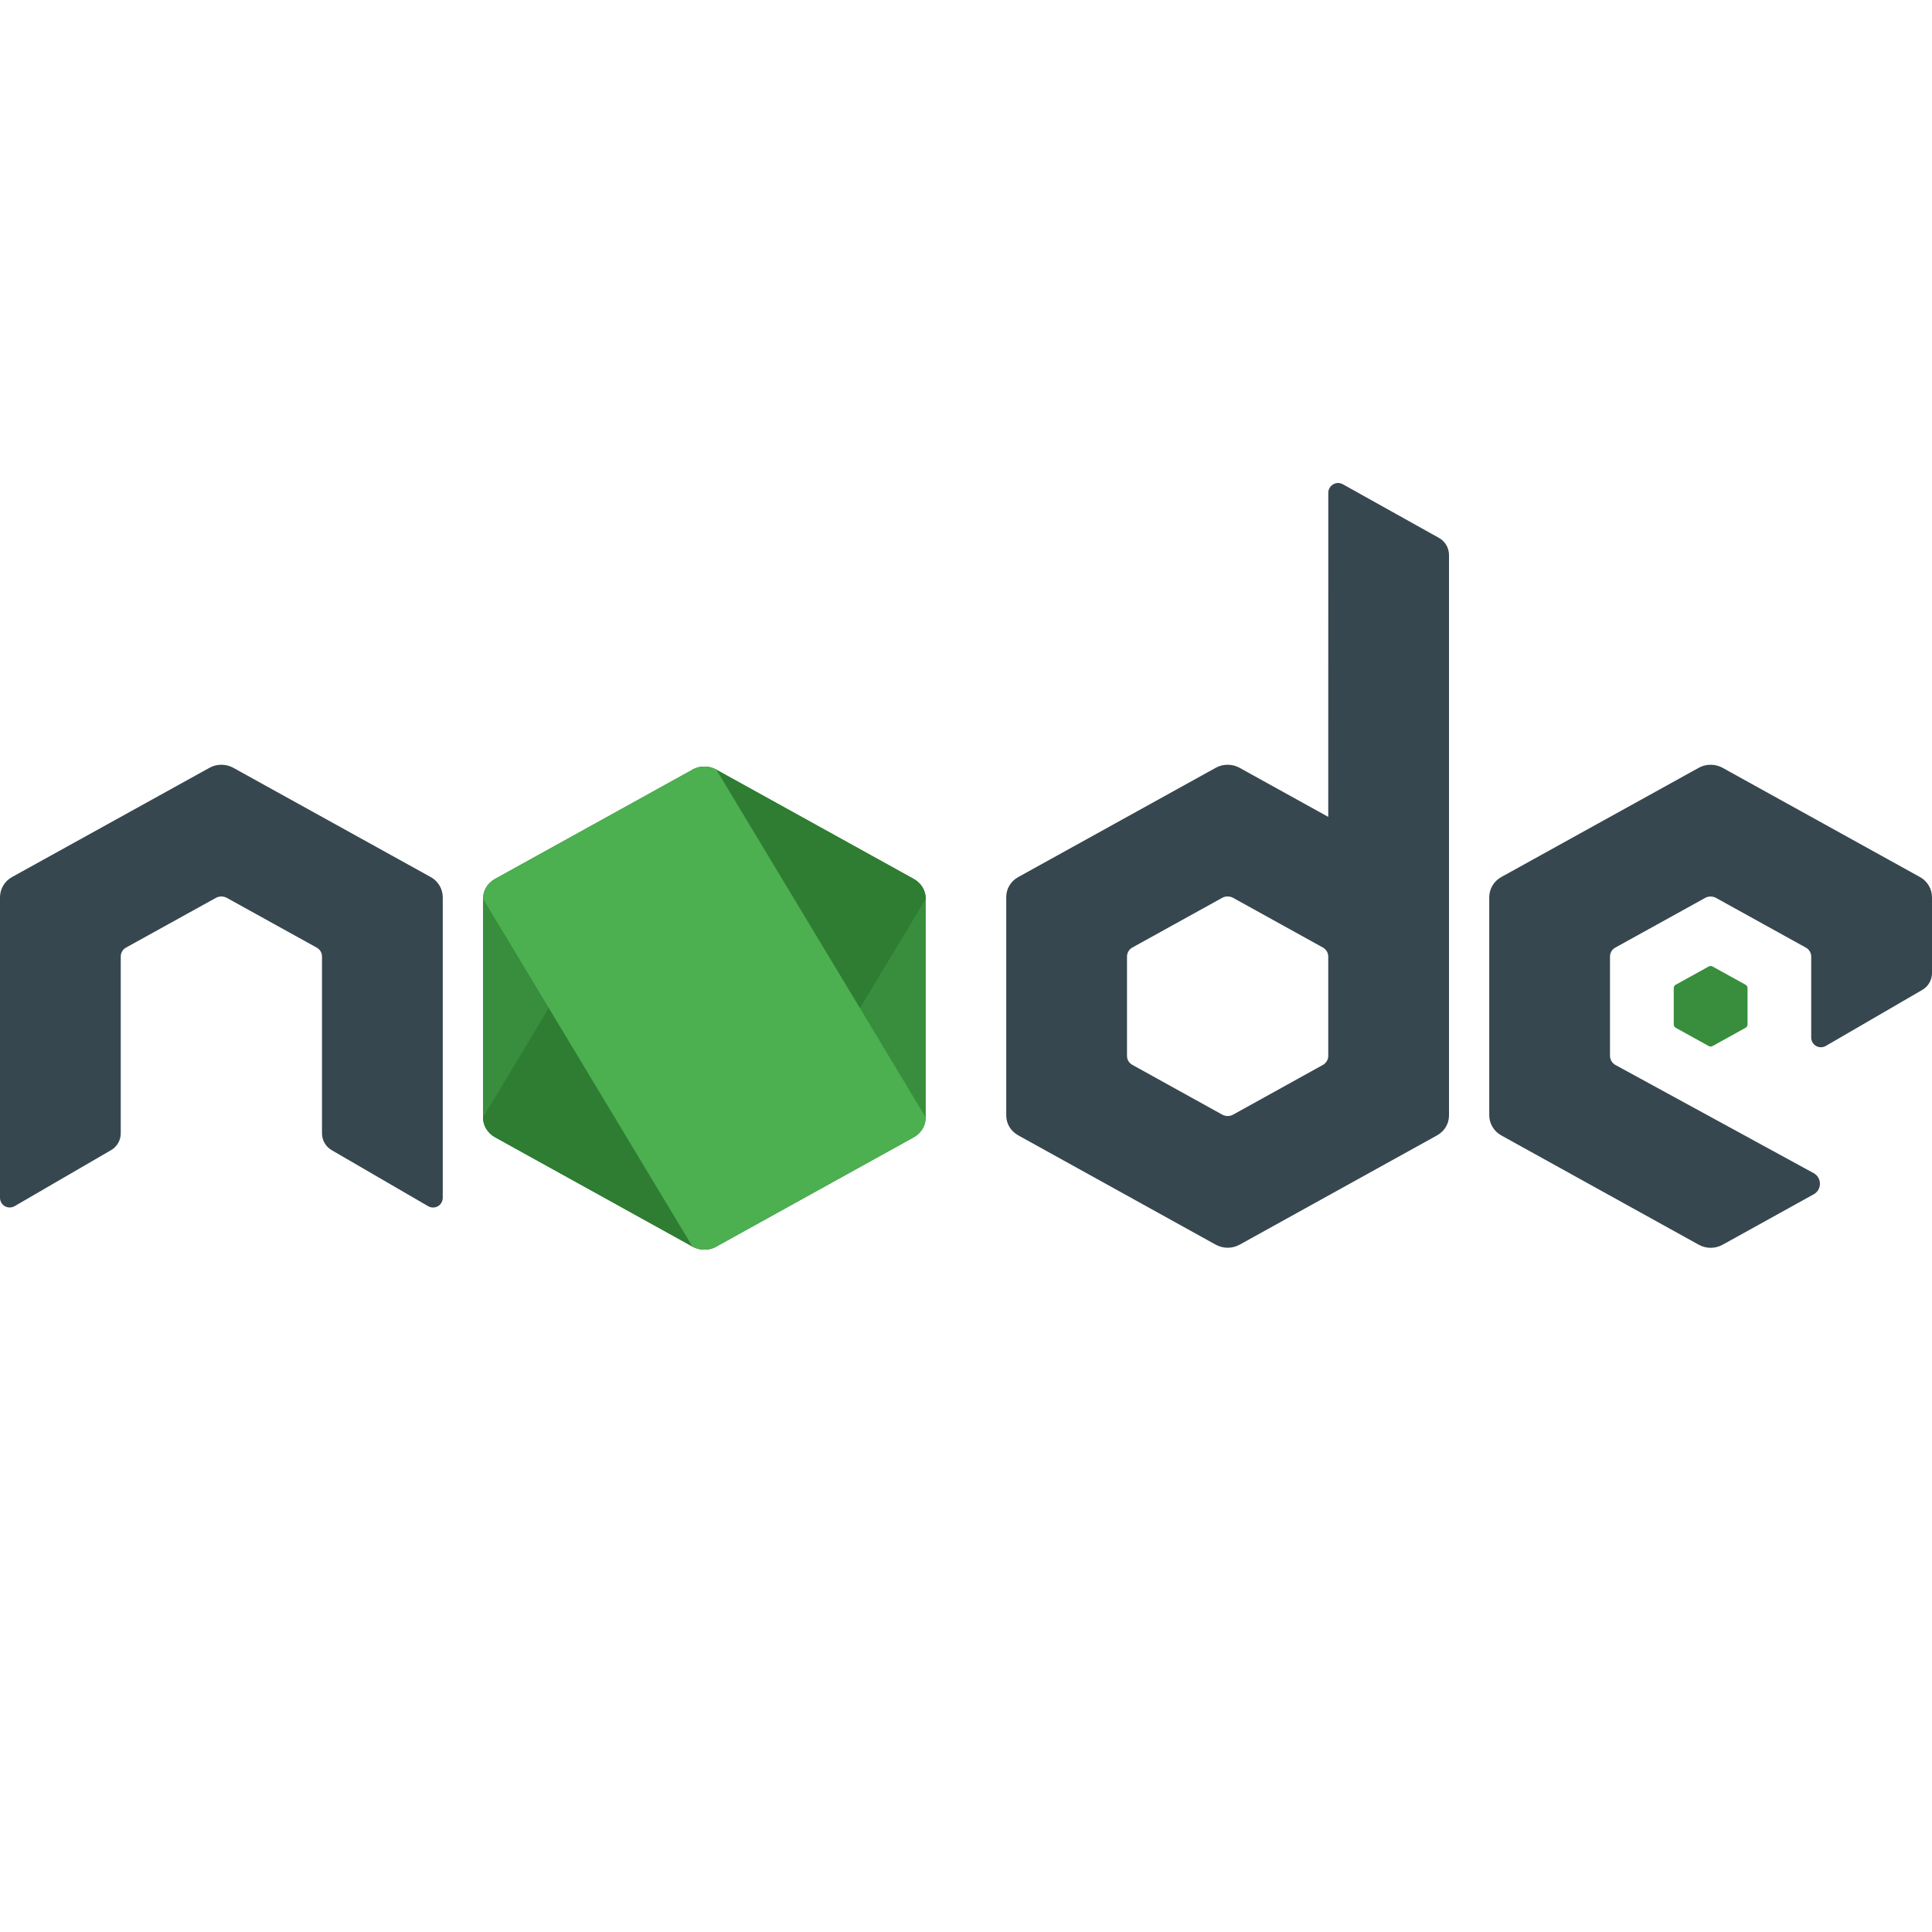
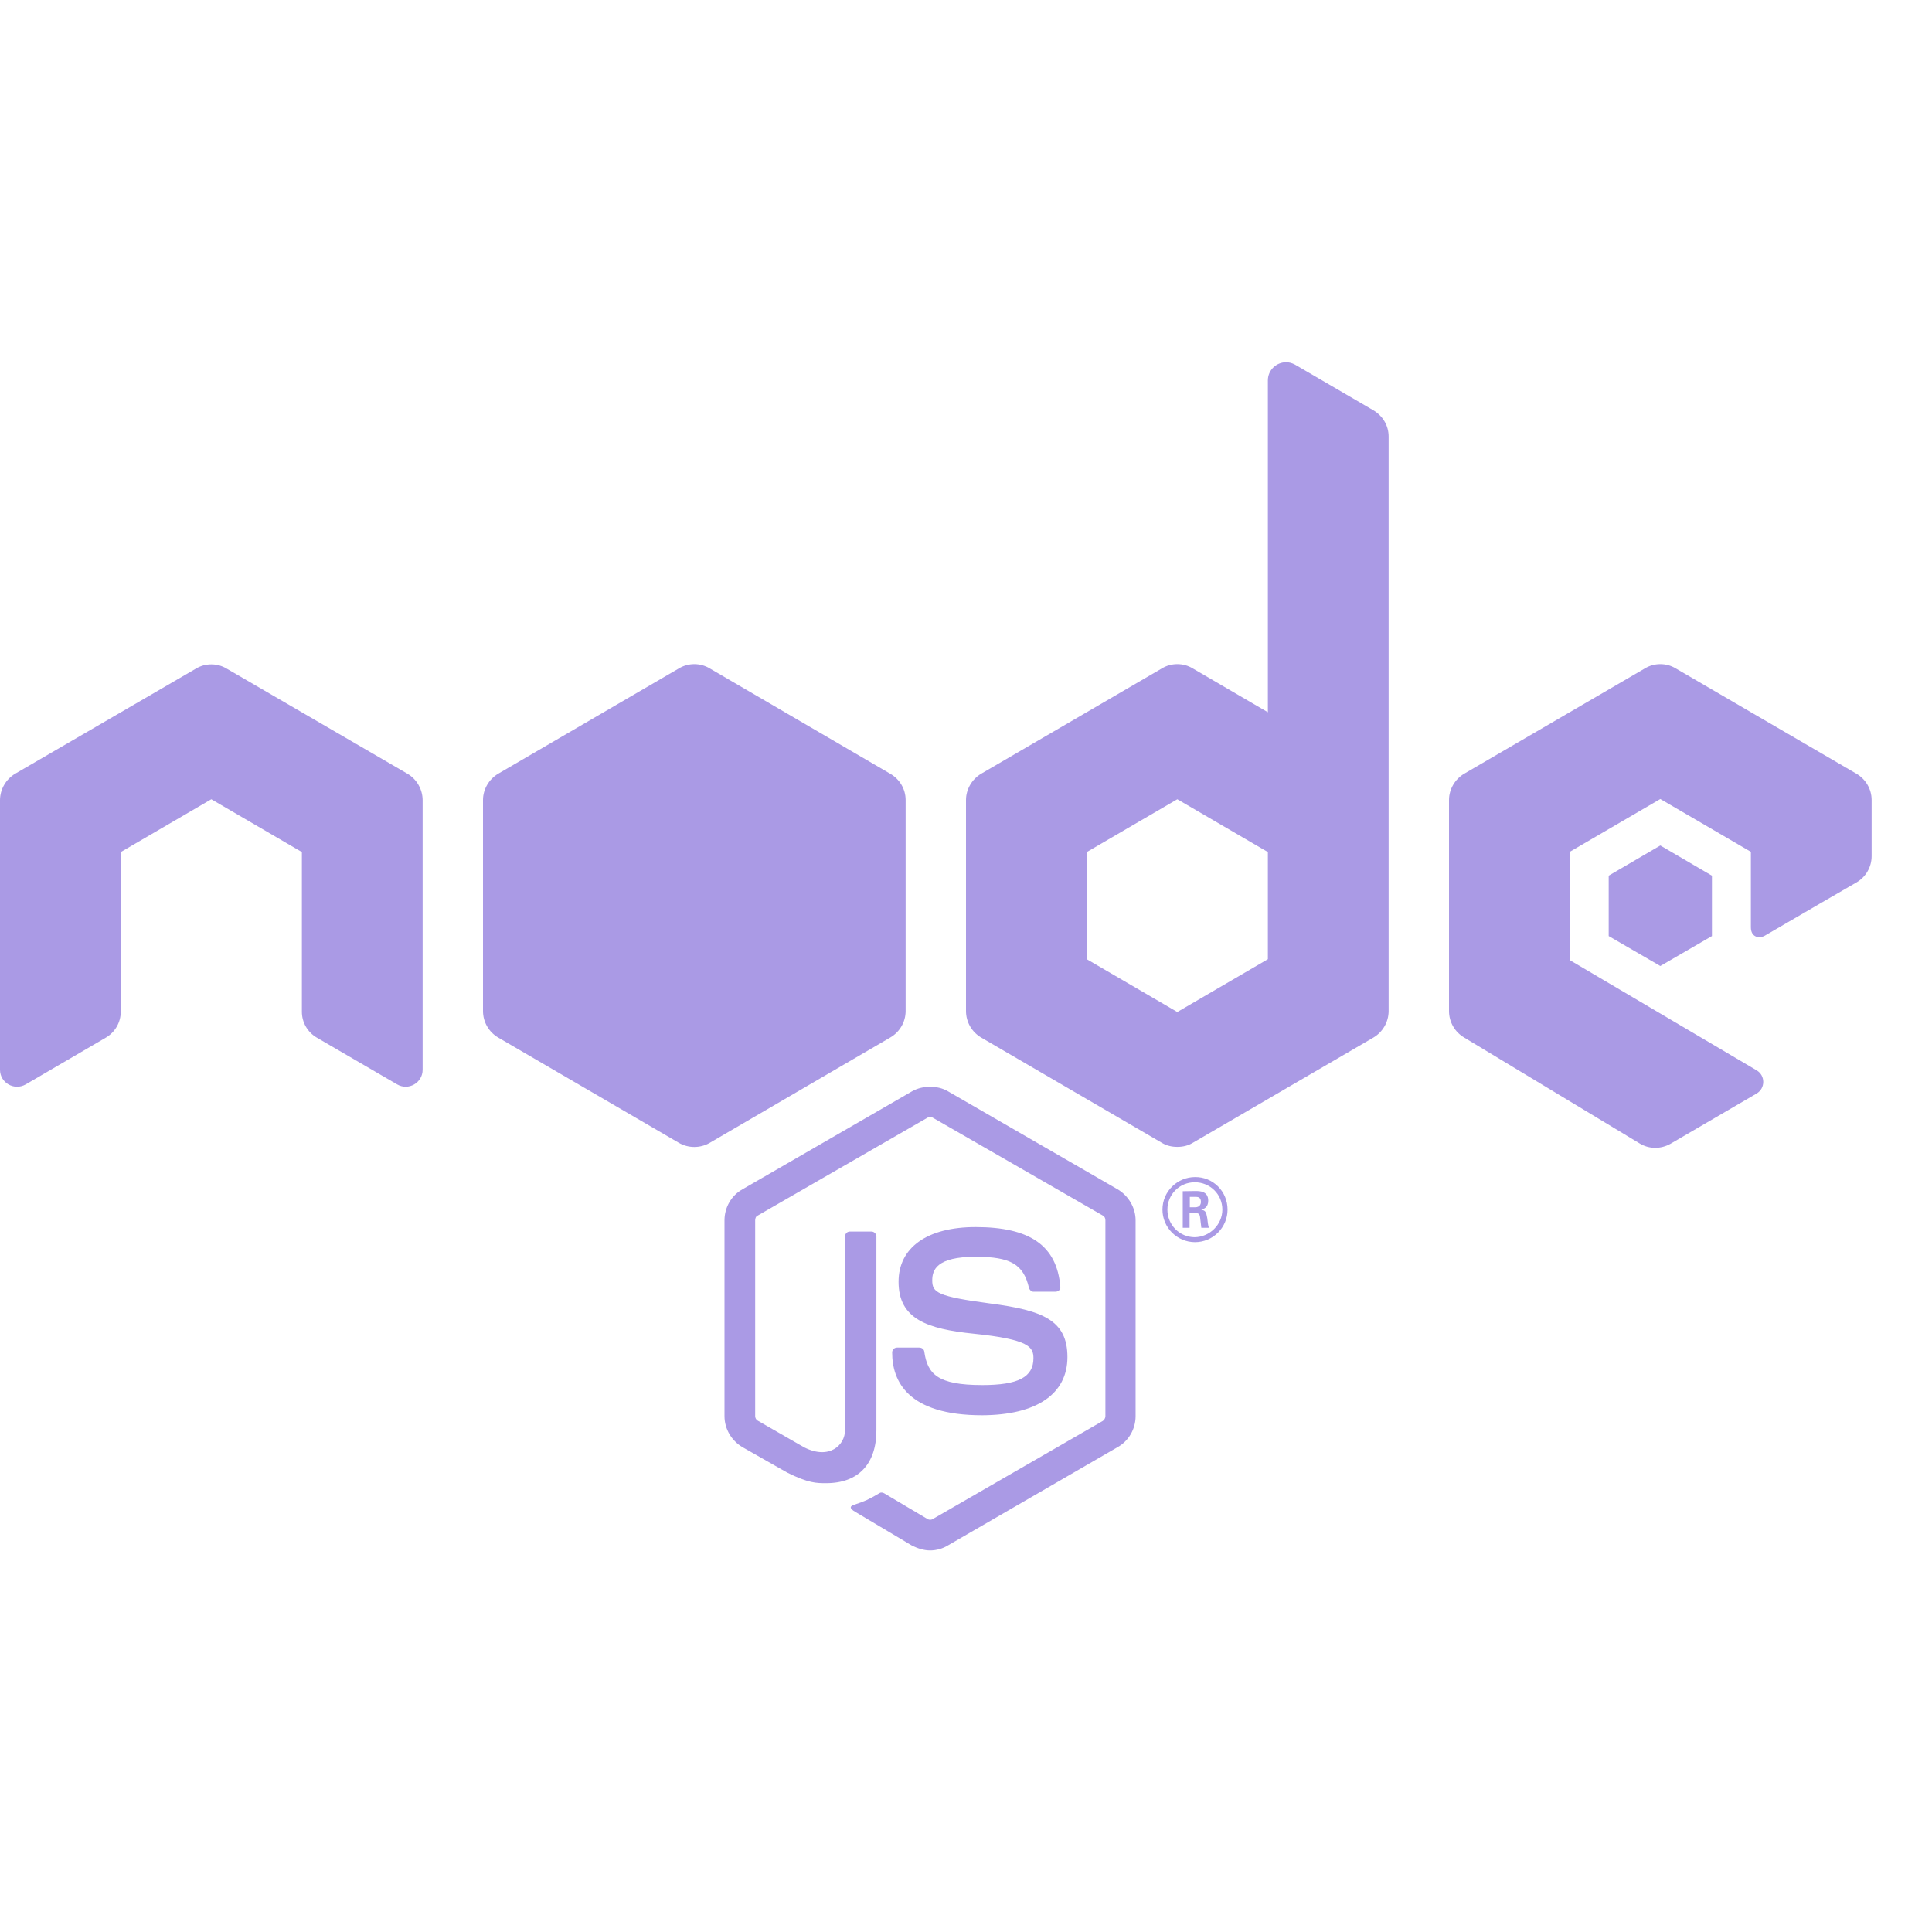
- <svg xmlns="http://www.w3.org/2000/svg" viewBox="0 0 48 48" width="48px" height="48px">
-   <path fill="#388e3c" d="M17.204 19.122l-4.907 2.715C12.113 21.938 12 22.126 12 22.329v5.433c0 .203.113.39.297.492l4.908 2.717c.183.101.41.101.593 0l4.907-2.717C22.887 28.152 23 27.965 23 27.762v-5.433c0-.203-.113-.39-.297-.492l-4.906-2.715c-.092-.051-.195-.076-.297-.076-.103 0-.205.025-.297.076M42.451 24.013l-.818.452c-.031.017-.049.048-.049.082v.906c0 .034.019.065.049.082l.818.453c.031.017.068.017.099 0l.818-.453c.03-.017.049-.048.049-.082v-.906c0-.034-.019-.065-.05-.082l-.818-.452C42.534 24.004 42.517 24 42.5 24S42.466 24.004 42.451 24.013" />
-   <path fill="#37474f" d="M35.751,13.364l-2.389-1.333c-0.075-0.042-0.167-0.041-0.241,0.003 c-0.074,0.044-0.12,0.123-0.12,0.209L33,20.295l-2.203-1.219C30.705,19.025,30.602,19,30.5,19c-0.102,0-0.205,0.025-0.297,0.076 h0.001l-4.907,2.715C25.113,21.892,25,22.08,25,22.282v5.433c0,0.203,0.113,0.39,0.297,0.492l4.908,2.717 c0.183,0.101,0.41,0.101,0.593,0l4.907-2.717C35.887,28.106,36,27.918,36,27.715V13.788C36,13.612,35.904,13.45,35.751,13.364z M32.866,26.458l-2.23,1.235c-0.083,0.046-0.186,0.046-0.269,0l-2.231-1.235C28.051,26.412,28,26.326,28,26.234v-2.47 c0-0.092,0.051-0.177,0.135-0.224l2.231-1.234h-0.001c0.042-0.023,0.088-0.034,0.135-0.034c0.047,0,0.093,0.012,0.135,0.034 l2.23,1.234C32.949,23.587,33,23.673,33,23.765v2.47C33,26.326,32.949,26.412,32.866,26.458z" />
-   <path fill="#2e7d32" d="M17.204,19.122L12,27.762c0,0.203,0.113,0.39,0.297,0.492l4.908,2.717 c0.183,0.101,0.41,0.101,0.593,0L23,22.329c0-0.203-0.113-0.39-0.297-0.492l-4.906-2.715c-0.092-0.051-0.195-0.076-0.297-0.076 c-0.103,0-0.205,0.025-0.297,0.076" />
-   <path fill="#4caf50" d="M17.204,19.122l-4.907,2.715C12.113,21.938,12,22.126,12,22.329l5.204,8.642 c0.183,0.101,0.41,0.101,0.593,0l4.907-2.717C22.887,28.152,23,27.965,23,27.762l-5.203-8.64c-0.092-0.051-0.195-0.076-0.297-0.076 c-0.103,0-0.205,0.025-0.297,0.076" />
-   <path fill="#37474f" d="M47.703 21.791l-4.906-2.715C42.705 19.025 42.602 19 42.5 19c-.102 0-.205.025-.297.076h.001l-4.907 2.715C37.114 21.892 37 22.084 37 22.294v5.411c0 .209.114.402.297.503l4.908 2.717c.184.102.409.102.593 0l2.263-1.253c.207-.115.206-.412-.002-.526l-4.924-2.687C40.052 26.412 40 26.325 40 26.231v-2.466c0-.092.05-.177.13-.221l2.235-1.236h-.001c.042-.023.088-.034.135-.034.047 0 .093.012.135.034l2.235 1.237c.08.044.13.129.13.221v2.012c0 .086.046.166.121.209.075.042.167.042.242-.001l2.398-1.393c.148-.086.24-.245.24-.417v-1.88C48 22.085 47.886 21.892 47.703 21.791zM10.703 21.791l-4.906-2.715C5.705 19.025 5.602 19 5.5 19c-.102 0-.205.025-.297.076h.001l-4.907 2.715C.114 21.892 0 22.084 0 22.294v7.465c0 .086.046.166.121.209.075.042.167.042.242-.001l2.398-1.393C2.909 28.488 3 28.329 3 28.157v-4.393c0-.092.05-.177.13-.221l2.235-1.236H5.365c.042-.023.088-.034.135-.034.047 0 .093.012.135.034l2.235 1.237C7.95 23.588 8 23.673 8 23.765v4.393c0 .172.091.331.24.417l2.398 1.393c.075.043.167.043.242.001C10.954 29.925 11 29.845 11 29.759v-7.464C11 22.085 10.886 21.892 10.703 21.791z" />
+ <svg xmlns="http://www.w3.org/2000/svg" viewBox="0 0 32 32" width="32px" height="32px">
+   <g id="surface90047901">
+     <path style=" stroke:none;fill-rule:nonzero;fill:rgb(66.667%,60.392%,89.804%);fill-opacity:1;" d="M 21.301 6 C 21.145 6 21 6.125 21 6.301 L 21 11.797 L 19.754 11.07 C 19.676 11.023 19.59 11 19.5 11 C 19.41 11 19.324 11.023 19.246 11.07 L 16.25 12.816 C 16.098 12.906 16 13.074 16 13.25 L 16 16.746 C 16 16.93 16.098 17.094 16.25 17.184 L 19.246 18.93 C 19.324 18.977 19.41 18.996 19.5 18.996 C 19.59 18.996 19.676 18.977 19.754 18.93 L 22.75 17.184 C 22.902 17.094 23 16.926 23 16.746 L 23 7.23 C 23 7.051 22.906 6.891 22.75 6.797 L 21.449 6.039 C 21.398 6.012 21.352 6 21.301 6 Z M 11.5 11 C 11.414 11 11.324 11.023 11.246 11.07 L 8.25 12.816 C 8.098 12.906 8 13.074 8 13.25 L 8 16.746 C 8 16.93 8.098 17.094 8.25 17.184 L 11.246 18.93 C 11.402 19.02 11.598 19.02 11.754 18.93 L 14.746 17.184 C 14.902 17.094 15 16.926 15 16.746 L 15 13.25 C 15 13.07 14.902 12.906 14.746 12.816 L 11.754 11.07 C 11.676 11.023 11.586 11 11.5 11 Z M 27.5 11 C 27.41 11 27.324 11.023 27.246 11.07 L 24.25 12.816 C 24.098 12.906 24 13.074 24 13.25 L 24 16.746 C 24 16.93 24.098 17.094 24.25 17.184 L 27.156 18.938 C 27.312 19.035 27.508 19.035 27.668 18.945 L 29.094 18.113 C 29.242 18.027 29.242 17.812 29.094 17.727 L 26 15.902 L 26 14.109 L 27.5 13.234 L 29 14.109 L 29 15.359 C 29 15.527 29.141 15.551 29.234 15.496 C 29.613 15.273 30.754 14.613 30.754 14.613 C 30.906 14.523 31 14.359 31 14.18 L 31 13.25 C 31 13.07 30.902 12.906 30.75 12.816 L 27.754 11.07 C 27.676 11.023 27.59 11 27.5 11 Z M 3.5 11.004 C 3.41 11.004 3.324 11.027 3.246 11.074 L 0.25 12.816 C 0.098 12.906 0 13.074 0 13.254 L 0 17.719 C 0 17.934 0.234 18.07 0.426 17.961 L 1.75 17.188 C 1.906 17.098 2 16.934 2 16.758 L 2 14.113 L 3.5 13.238 L 5 14.113 L 5 16.758 C 5 16.934 5.094 17.098 5.25 17.188 L 6.578 17.961 C 6.766 18.07 7 17.934 7 17.719 L 7 13.254 C 7 13.074 6.902 12.906 6.75 12.816 L 3.754 11.074 C 3.676 11.027 3.59 11.004 3.5 11.004 Z M 19.5 13.238 L 21 14.113 L 21 15.887 L 19.5 16.762 L 18 15.887 L 18 14.113 Z M 27.5 14.004 L 26.645 14.504 L 26.645 15.504 L 27.5 16 L 28.355 15.504 L 28.355 14.504 Z M 15.406 18 C 15.305 18 15.199 18.023 15.109 18.074 L 12.297 19.699 C 12.113 19.801 12 20 12 20.211 L 12 23.457 C 12 23.668 12.117 23.863 12.297 23.969 L 13.039 24.391 C 13.391 24.566 13.523 24.566 13.684 24.566 C 14.215 24.566 14.516 24.25 14.516 23.691 L 14.516 20.484 C 14.516 20.434 14.477 20.398 14.434 20.398 L 14.078 20.398 C 14.027 20.398 13.996 20.438 13.996 20.484 L 13.996 23.691 C 13.996 23.934 13.738 24.184 13.32 23.973 L 12.551 23.531 C 12.523 23.516 12.508 23.484 12.508 23.457 L 12.508 20.211 C 12.508 20.18 12.52 20.145 12.551 20.133 L 15.363 18.512 C 15.391 18.496 15.426 18.496 15.449 18.512 L 18.266 20.133 C 18.293 20.145 18.309 20.176 18.309 20.211 L 18.309 23.457 C 18.309 23.488 18.289 23.52 18.266 23.535 L 15.449 25.16 C 15.426 25.176 15.387 25.176 15.363 25.16 L 14.645 24.734 C 14.625 24.723 14.594 24.715 14.574 24.727 C 14.375 24.844 14.336 24.859 14.152 24.922 C 14.102 24.938 14.035 24.969 14.176 25.047 L 15.109 25.602 C 15.203 25.648 15.305 25.68 15.406 25.68 C 15.512 25.68 15.617 25.648 15.699 25.598 L 18.512 23.969 C 18.695 23.867 18.809 23.668 18.809 23.457 L 18.809 20.211 C 18.809 20.004 18.691 19.805 18.512 19.699 L 15.699 18.074 C 15.613 18.023 15.508 18 15.406 18 Z M 19.793 19.496 C 19.508 19.496 19.254 19.727 19.254 20.035 C 19.254 20.332 19.496 20.574 19.793 20.574 C 20.09 20.574 20.332 20.332 20.332 20.035 C 20.332 19.727 20.086 19.492 19.793 19.496 Z M 19.789 19.582 C 20.043 19.582 20.246 19.781 20.246 20.035 C 20.246 20.281 20.039 20.488 19.789 20.492 C 19.539 20.492 19.336 20.289 19.336 20.035 C 19.336 19.781 19.539 19.582 19.789 19.582 Z M 19.59 19.73 L 19.59 20.336 L 19.703 20.336 L 19.703 20.094 L 19.812 20.094 C 19.855 20.094 19.867 20.113 19.875 20.145 C 19.875 20.152 19.895 20.309 19.898 20.336 L 20.023 20.336 C 20.012 20.309 20 20.227 19.996 20.176 C 19.98 20.098 19.977 20.043 19.895 20.039 C 19.938 20.023 20.012 20 20.012 19.887 C 20.012 19.727 19.871 19.727 19.797 19.727 Z M 19.707 19.824 L 19.805 19.824 C 19.832 19.824 19.891 19.824 19.891 19.906 C 19.891 19.941 19.875 19.996 19.797 19.996 L 19.707 19.996 Z M 16.16 20.324 C 15.355 20.324 14.883 20.664 14.883 21.23 C 14.883 21.848 15.359 22.012 16.125 22.09 C 17.047 22.184 17.117 22.312 17.117 22.496 C 17.117 22.809 16.867 22.941 16.27 22.941 C 15.527 22.941 15.363 22.758 15.309 22.387 C 15.305 22.348 15.27 22.32 15.223 22.32 L 14.859 22.32 C 14.816 22.32 14.777 22.352 14.777 22.402 C 14.777 22.875 15.035 23.441 16.266 23.441 C 17.168 23.438 17.68 23.09 17.68 22.477 C 17.68 21.867 17.27 21.703 16.402 21.59 C 15.527 21.473 15.441 21.41 15.441 21.207 C 15.441 21.035 15.512 20.816 16.16 20.816 C 16.738 20.816 16.953 20.941 17.043 21.332 C 17.055 21.367 17.082 21.395 17.117 21.395 L 17.484 21.395 C 17.508 21.395 17.527 21.383 17.543 21.371 C 17.559 21.352 17.566 21.332 17.562 21.309 C 17.504 20.633 17.062 20.324 16.16 20.324 Z M 16.16 20.324 " />
+   </g>
</svg>
